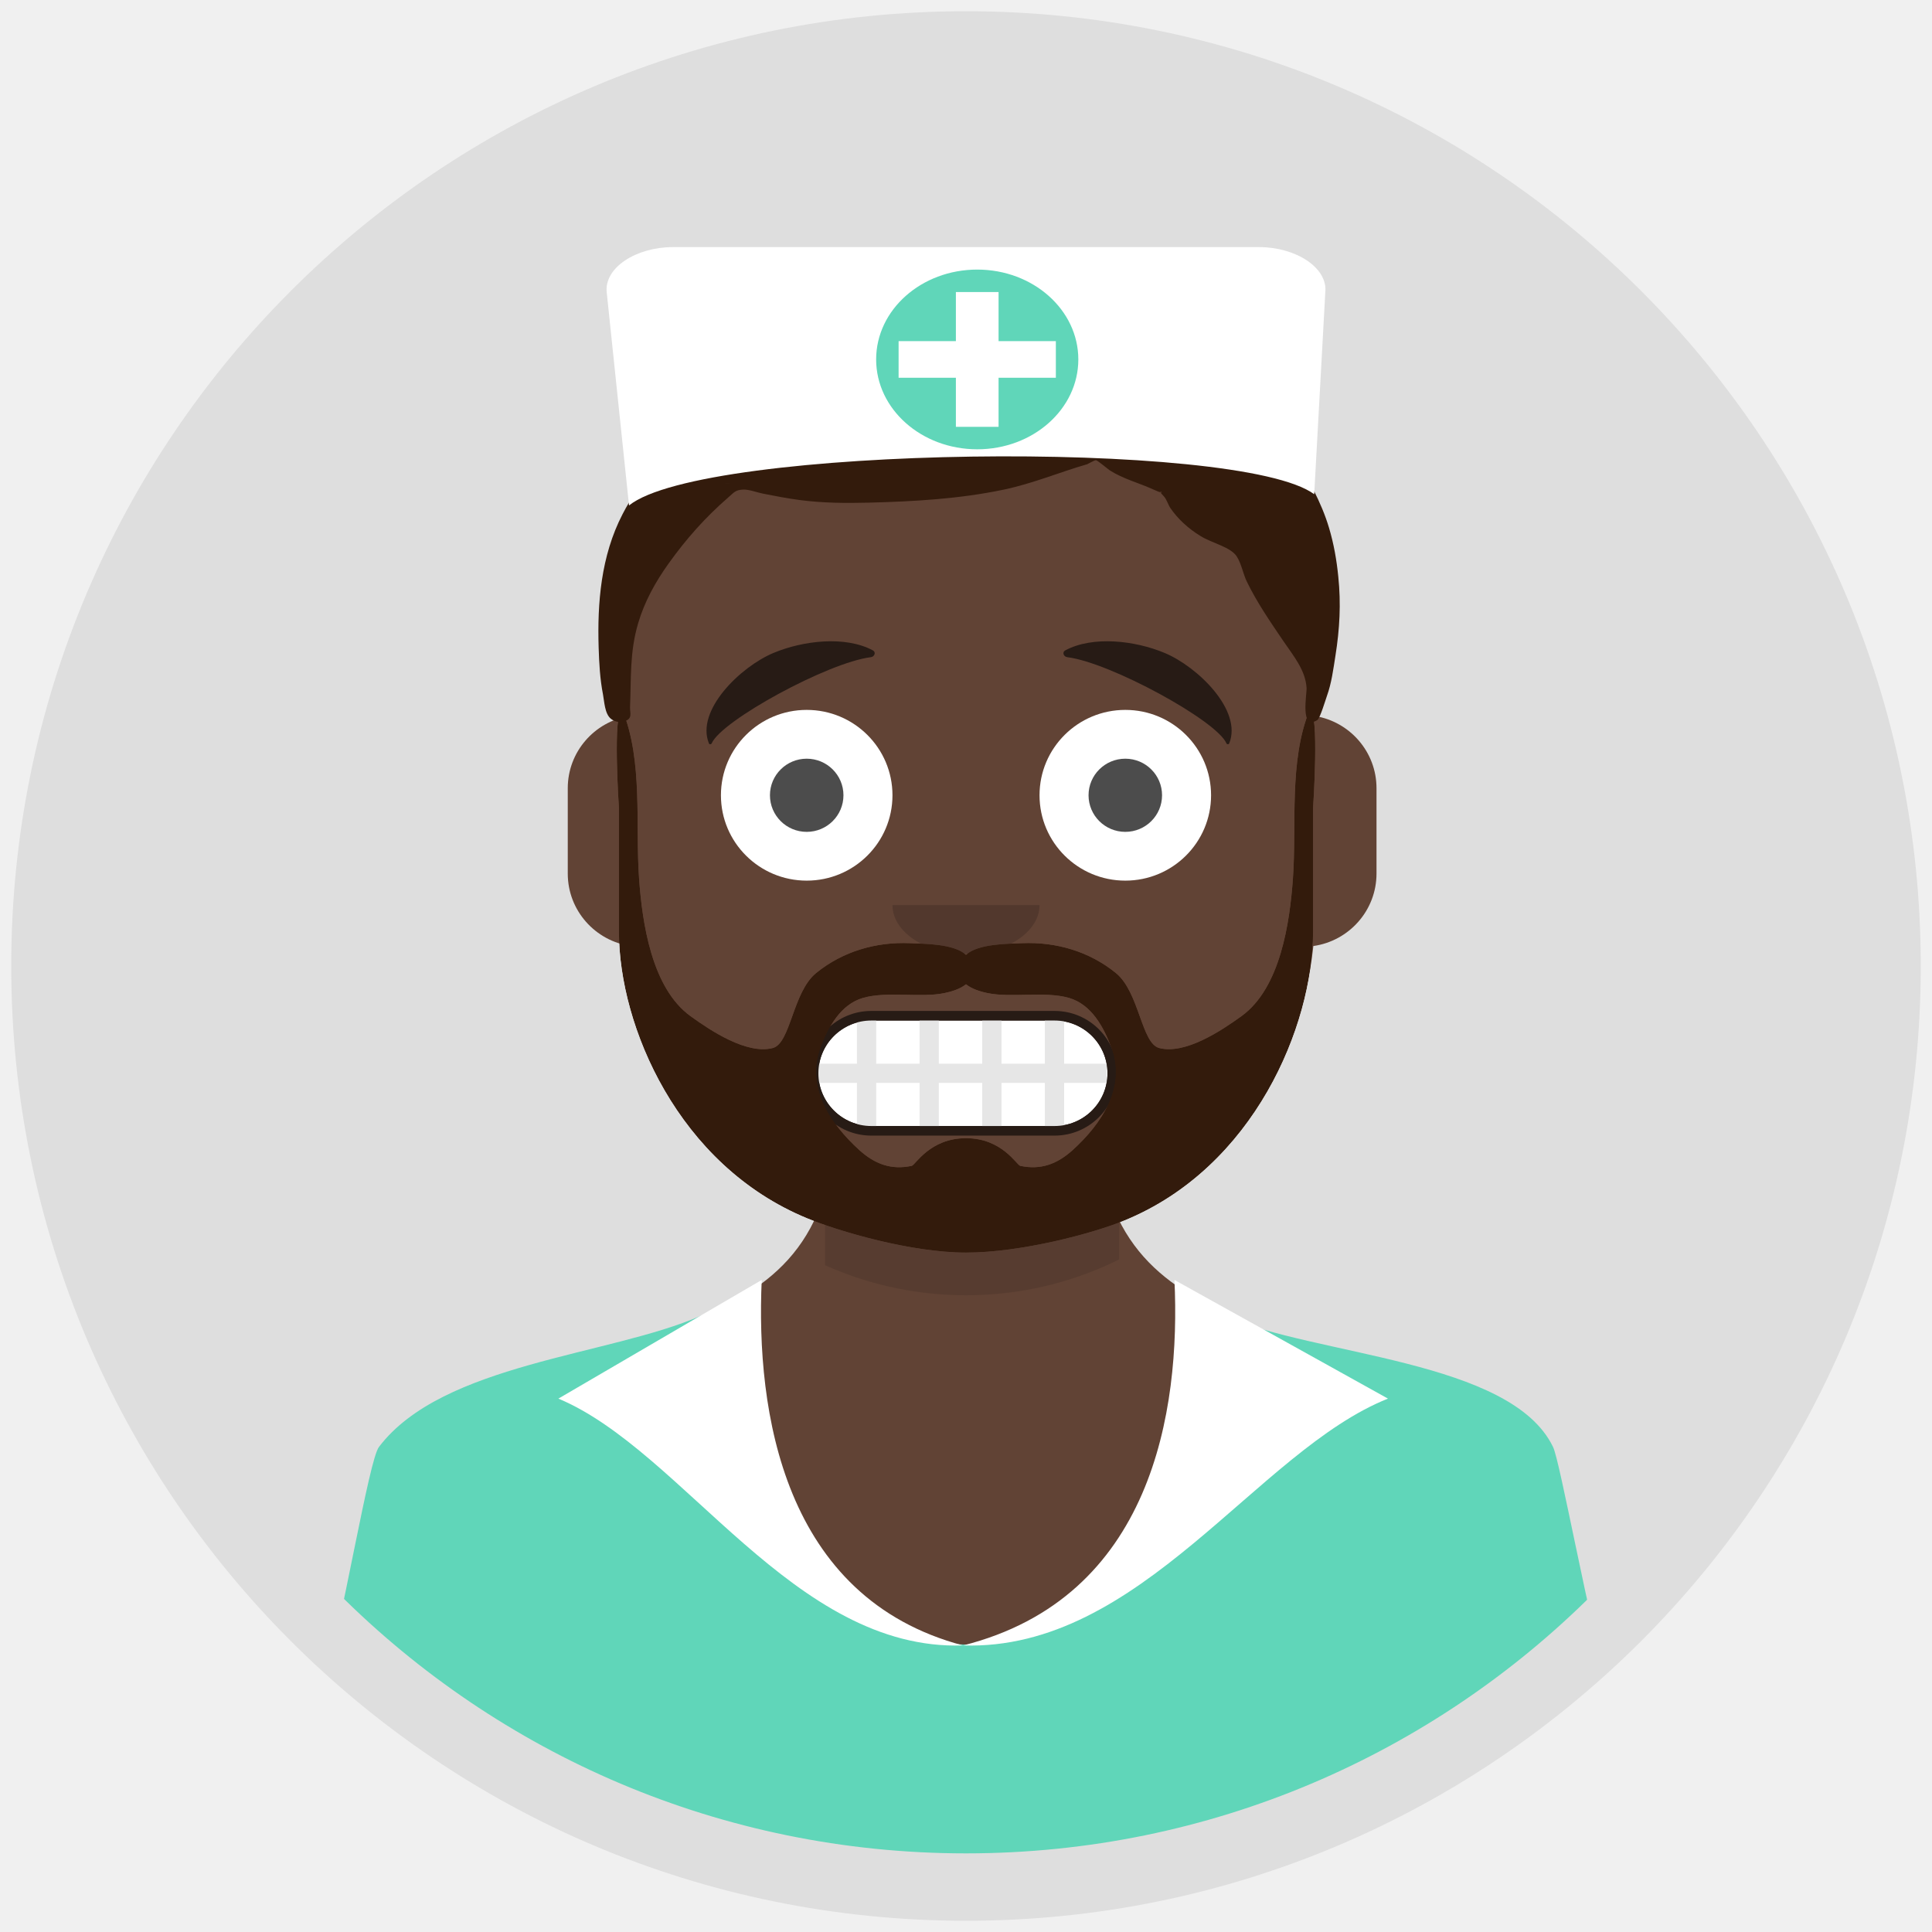
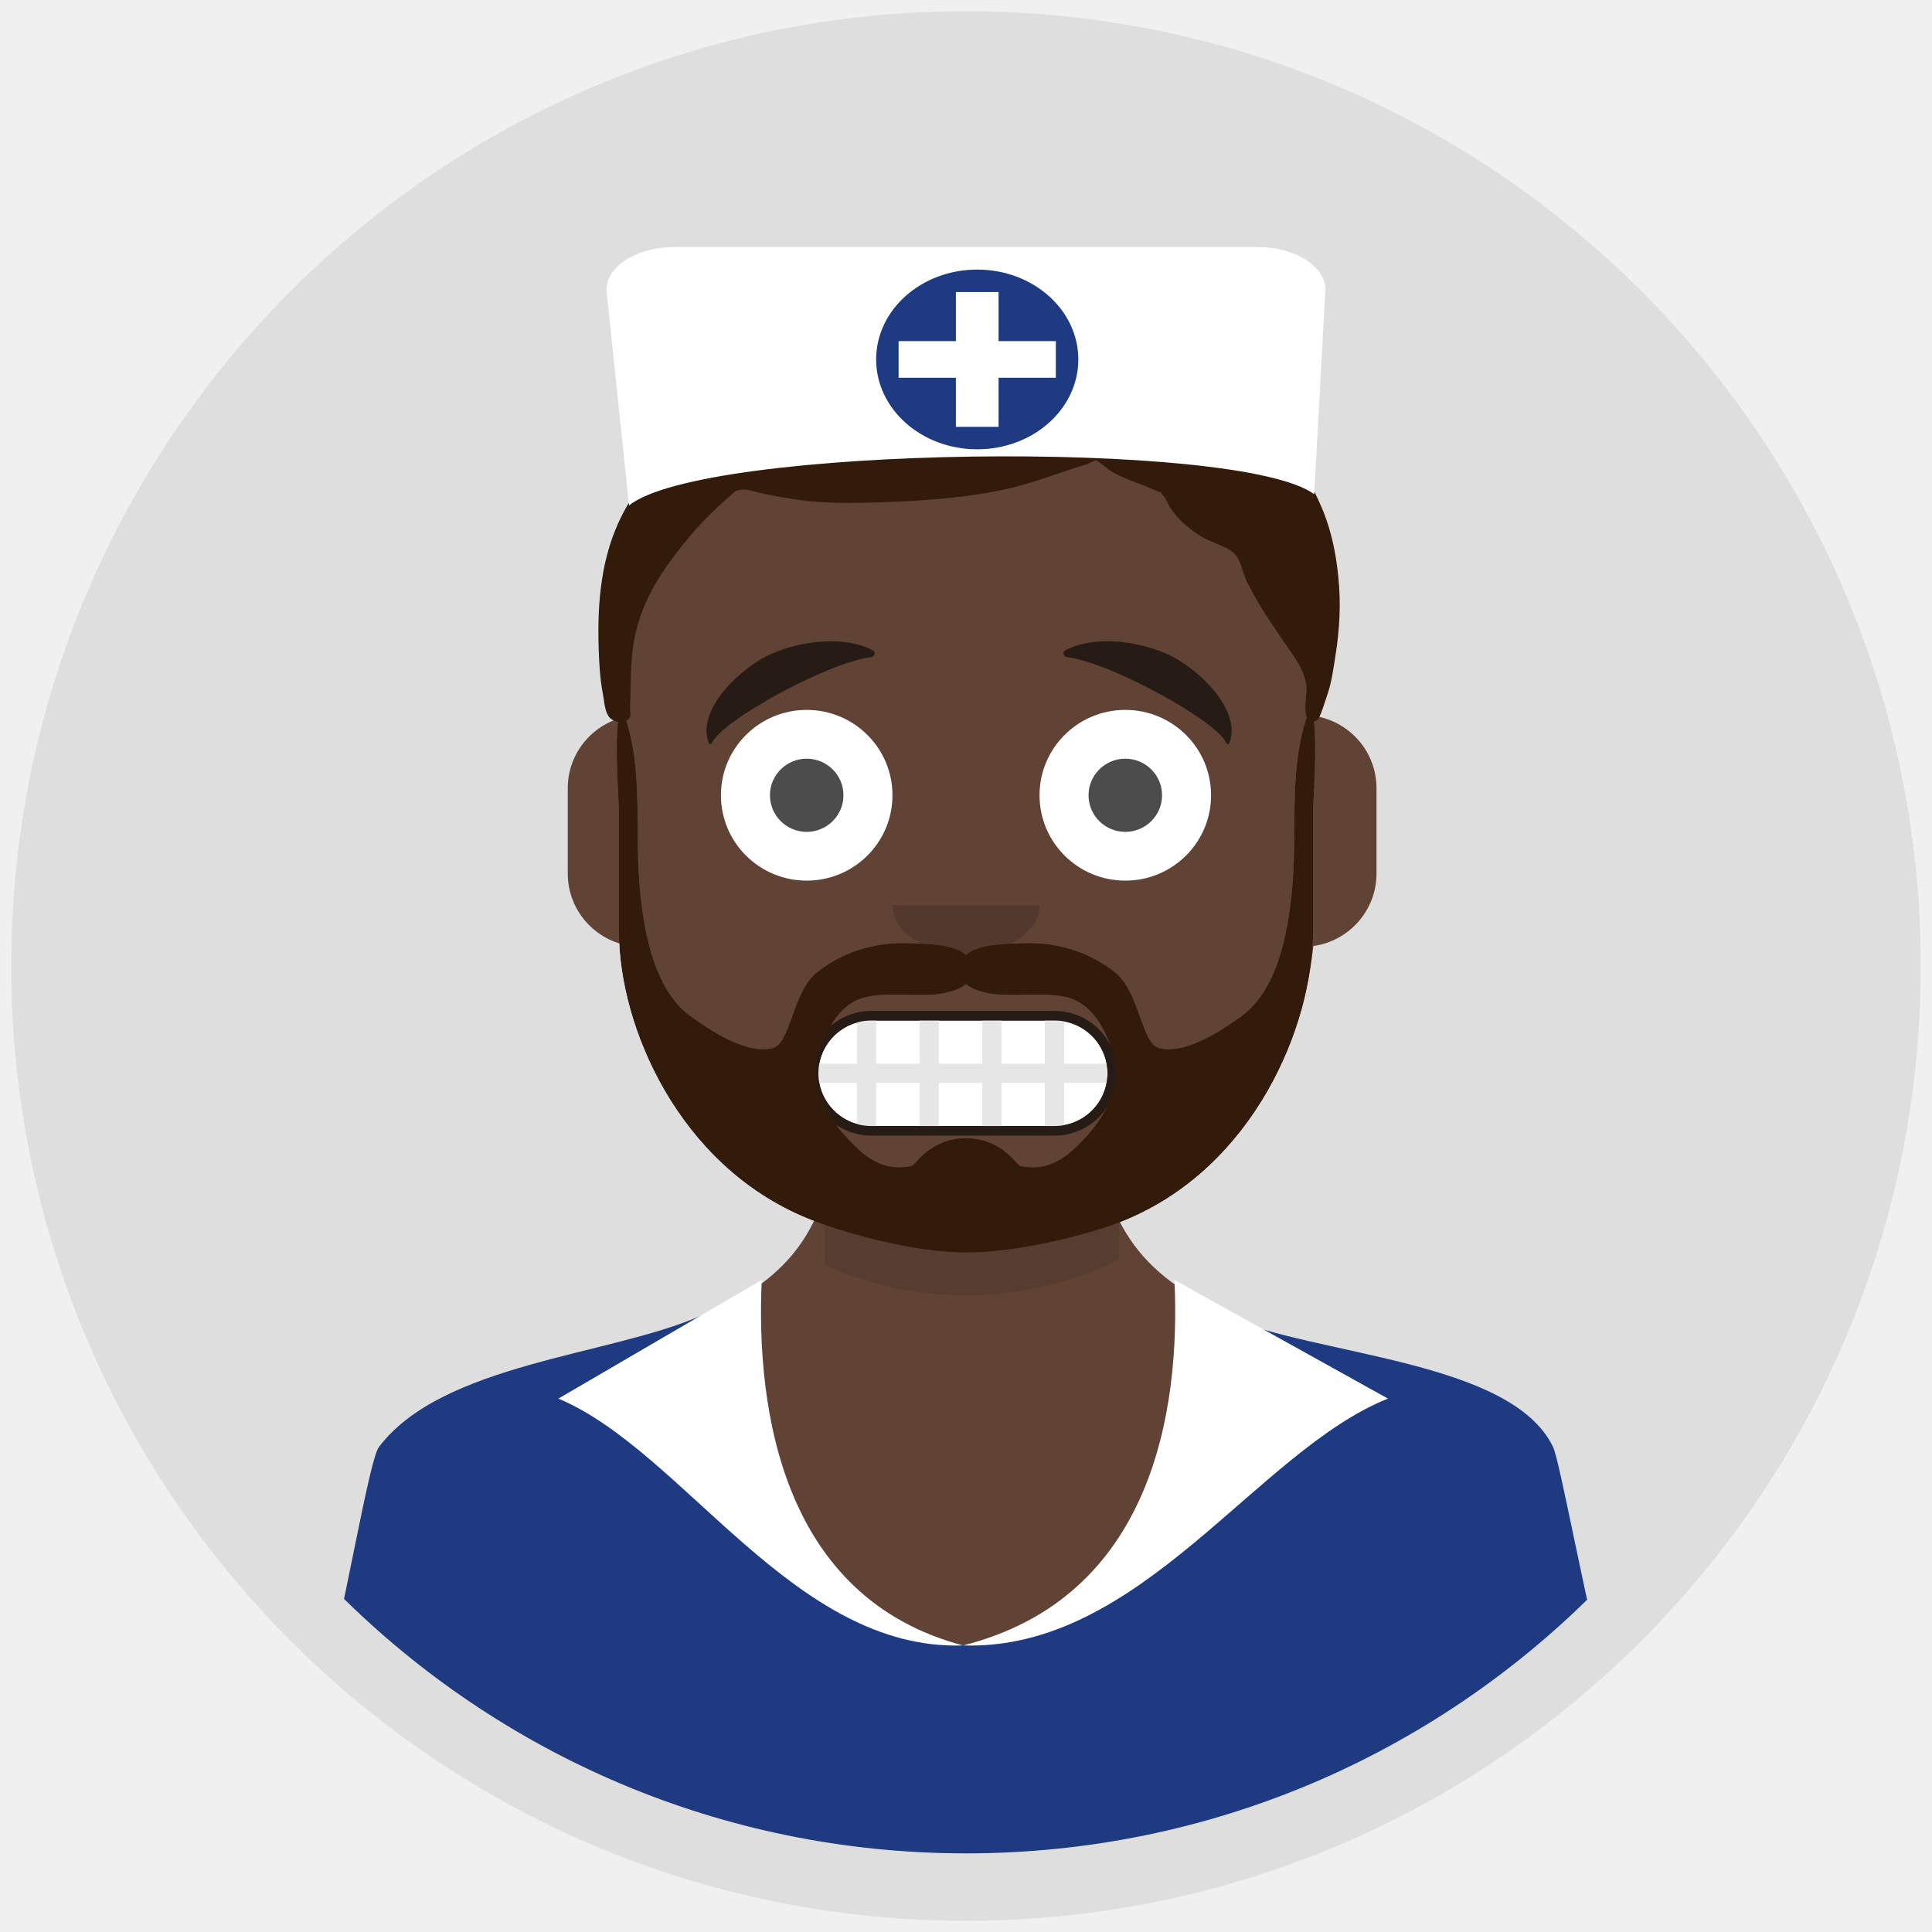
<svg xmlns="http://www.w3.org/2000/svg" width="86" height="86" viewBox="0 0 86 86" fill="none">
  <path d="M43 83.999C65.644 83.999 84 65.643 84 43C84 20.356 65.644 2 43 2C20.357 2 2 20.356 2 43C2 65.643 20.357 83.999 43 83.999Z" fill="#DEDEDE" />
  <mask id="mask0" mask-type="alpha" maskUnits="userSpaceOnUse" x="2" y="2" width="82" height="82">
    <circle cx="43" cy="43" r="41" fill="#C4C4C4" />
  </mask>
  <g mask="url(#mask0)">
</g>
  <mask id="mask1" mask-type="alpha" maskUnits="userSpaceOnUse" x="2" y="1" width="82" height="82">
    <circle cx="43" cy="42" r="41" fill="#C4C4C4" />
  </mask>
  <g mask="url(#mask1)">
</g>
  <mask id="mask2" mask-type="alpha" maskUnits="userSpaceOnUse" x="2" y="2" width="82" height="82">
    <circle cx="43" cy="43" r="41" fill="#C4C4C4" />
  </mask>
  <g mask="url(#mask2)">
    <path d="M19.401 66.671C19.004 67.246 18.07 71.727 17 75.609C24.351 80.264 33.319 83 43 83C52.681 83 61.648 80.264 69 75.609C67.93 71.726 66.995 67.246 66.598 66.671C59.863 56.909 49.481 61.171 48.773 50C48.773 50 45.432 52.237 42.882 52.258C40.331 52.279 37.224 50.142 37.224 50.142C36.518 61.303 26.132 56.917 19.401 66.672L19.401 66.671Z" fill="#614335" />
    <mask id="mask3" mask-type="alpha" maskUnits="userSpaceOnUse" x="16" y="15" width="55" height="67">
      <path d="M49.818 54.252V59.243H50.909C61.754 59.243 70.546 67.993 70.546 78.786V81.229H16V78.786C16 67.993 24.791 59.243 35.636 59.243H36.727V54.252C32.026 52.029 28.647 47.486 28.083 42.111C26.495 41.887 25.273 40.528 25.273 38.886V35.086C25.273 33.472 26.452 32.132 28 31.874V30.2C28 21.805 34.838 15 43.273 15C51.708 15 58.545 21.805 58.545 30.2V31.874C60.093 32.132 61.273 33.472 61.273 35.086V38.886C61.273 40.528 60.051 41.887 58.462 42.111C57.898 47.486 54.519 52.029 49.818 54.252Z" fill="white" />
    </mask>
    <g mask="url(#mask3)">
      <path d="M49.545 54.023V59.014H50.636C61.481 59.014 70.273 67.764 70.273 78.557V81H15.727V78.557C15.727 67.764 24.519 59.014 35.364 59.014H36.455V54.023C31.753 51.8 28.374 47.258 27.811 41.882C26.222 41.658 25 40.3 25 38.657V34.857C25 33.243 26.179 31.904 27.727 31.645V29.971C27.727 21.577 34.565 14.771 43 14.771C51.435 14.771 58.273 21.577 58.273 29.971V31.645C59.821 31.904 61 33.243 61 34.857V38.657C61 40.3 59.778 41.658 58.19 41.882C57.626 47.258 54.246 51.8 49.545 54.023Z" fill="#D0C6AC" />
      <path d="M87.727 14.771H15.727V90.771H87.727V14.771Z" fill="#614335" />
      <path fill-rule="evenodd" clip-rule="evenodd" d="M58.273 36.214V42.457C58.273 50.852 51.435 57.657 43 57.657C34.565 57.657 27.727 50.852 27.727 42.457V36.214V40.286C27.727 48.681 34.565 55.486 43 55.486C51.435 55.486 58.273 48.681 58.273 40.286V36.214Z" fill="black" fill-opacity="0.1" />
    </g>
    <path d="M46.939 45H38.788C37.248 45 36 46.242 36 47.775C36 49.308 37.248 50.55 38.788 50.55H46.939C48.479 50.55 49.727 49.308 49.727 47.775C49.727 46.242 48.479 45 46.939 45Z" fill="black" fill-opacity="0.6" />
    <mask id="mask4" mask-type="alpha" maskUnits="userSpaceOnUse" x="36" y="45" width="14" height="6">
      <path d="M46.939 45.427H38.788C37.485 45.427 36.429 46.478 36.429 47.775C36.429 49.072 37.485 50.123 38.788 50.123H46.939C48.242 50.123 49.298 49.072 49.298 47.775C49.298 46.478 48.242 45.427 46.939 45.427Z" fill="white" />
    </mask>
    <g mask="url(#mask4)">
      <path d="M46.939 45.427H38.788C37.485 45.427 36.429 46.478 36.429 47.775C36.429 49.072 37.485 50.123 38.788 50.123H46.939C48.242 50.123 49.298 49.072 49.298 47.775C49.298 46.478 48.242 45.427 46.939 45.427Z" fill="white" />
      <path fill-rule="evenodd" clip-rule="evenodd" d="M46.51 48.202H44.58V50.764H43.722V48.202H41.791V50.764H40.933V48.202H39.003V50.764H38.145V48.202H36.429V47.348H38.145V44.787H39.003V47.348H40.933V44.787H41.791V47.348H43.722V44.787H44.58V47.348H46.51V44.787H47.368V47.348H49.27V48.202H47.368V50.764H46.51V48.202Z" fill="#E6E6E6" />
    </g>
    <path fill-rule="evenodd" clip-rule="evenodd" d="M39.727 40.286C39.727 41.485 41.193 42.457 43 42.457C44.807 42.457 46.273 41.485 46.273 40.286" fill="black" fill-opacity="0.16" />
    <path d="M35.909 39.2C38.018 39.2 39.727 37.499 39.727 35.4C39.727 33.301 38.018 31.6 35.909 31.6C33.8 31.6 32.091 33.301 32.091 35.4C32.091 37.499 33.8 39.2 35.909 39.2Z" fill="white" />
    <path d="M50.091 39.2C52.2 39.2 53.909 37.499 53.909 35.4C53.909 33.301 52.2 31.6 50.091 31.6C47.982 31.6 46.273 33.301 46.273 35.4C46.273 37.499 47.982 39.2 50.091 39.2Z" fill="white" />
    <path d="M35.909 37.029C36.813 37.029 37.545 36.3 37.545 35.4C37.545 34.501 36.813 33.772 35.909 33.772C35.005 33.772 34.273 34.501 34.273 35.4C34.273 36.3 35.005 37.029 35.909 37.029Z" fill="black" fill-opacity="0.7" />
    <path d="M50.091 37.029C50.995 37.029 51.727 36.3 51.727 35.4C51.727 34.501 50.995 33.772 50.091 33.772C49.187 33.772 48.455 34.501 48.455 35.4C48.455 36.3 49.187 37.029 50.091 37.029Z" fill="black" fill-opacity="0.7" />
    <path fill-rule="evenodd" clip-rule="evenodd" d="M34.432 29.064C32.969 29.673 30.954 31.624 31.559 33.096C31.578 33.144 31.659 33.139 31.68 33.089C32.112 32.077 36.848 29.492 38.761 29.254C38.936 29.232 39.001 29.029 38.857 28.952C37.623 28.289 35.743 28.516 34.432 29.064Z" fill="black" fill-opacity="0.6" />
    <path fill-rule="evenodd" clip-rule="evenodd" d="M51.84 29.064C53.304 29.673 55.319 31.624 54.714 33.096C54.694 33.144 54.614 33.139 54.593 33.089C54.161 32.077 49.425 29.492 47.512 29.254C47.337 29.232 47.272 29.029 47.416 28.952C48.65 28.289 50.53 28.516 51.84 29.064Z" fill="black" fill-opacity="0.6" />
    <mask id="mask5" mask-type="alpha" maskUnits="userSpaceOnUse" x="7" y="5" width="72" height="76">
      <path d="M79 5H7V81H79V5Z" fill="white" />
    </mask>
    <g mask="url(#mask5)">
      <mask id="mask6" mask-type="alpha" maskUnits="userSpaceOnUse" x="27" y="31" width="32" height="25">
        <path fill-rule="evenodd" clip-rule="evenodd" d="M47.753 51.189C47.068 51.811 46.337 52.091 45.414 51.895C45.256 51.862 44.608 50.664 43 50.664C41.392 50.664 40.744 51.862 40.586 51.895C39.663 52.091 38.932 51.811 38.247 51.189C36.958 50.018 35.886 48.404 36.53 46.642C36.866 45.724 37.412 44.717 38.405 44.424C39.465 44.112 40.954 44.423 42.022 44.21C42.368 44.141 42.746 44.018 43 43.814C43.253 44.018 43.632 44.141 43.978 44.21C45.046 44.423 46.535 44.112 47.595 44.424C48.588 44.717 49.134 45.724 49.47 46.642C50.114 48.404 49.042 50.018 47.753 51.189ZM58.295 31.6C57.365 33.88 57.724 36.719 57.552 39.112C57.412 41.057 57.001 43.973 55.265 45.23C54.378 45.872 52.762 46.952 51.602 46.651C50.804 46.444 50.719 44.164 49.67 43.311C48.48 42.344 46.993 41.919 45.495 41.984C44.849 42.013 43.541 42.006 43 42.501C42.459 42.006 41.151 42.013 40.505 41.984C39.006 41.919 37.52 42.344 36.33 43.311C35.281 44.164 35.196 46.444 34.398 46.651C33.238 46.952 31.622 45.872 30.735 45.23C28.999 43.973 28.588 41.057 28.448 39.112C28.276 36.719 28.635 33.88 27.705 31.6C27.253 31.6 27.551 35.978 27.551 35.978V41.503C27.56 45.653 30.164 51.864 35.938 54.235C37.351 54.815 40.55 55.757 43 55.757C45.45 55.757 48.649 54.905 50.061 54.325C55.836 51.953 58.44 45.653 58.449 41.503V35.978C58.449 35.978 58.747 31.6 58.295 31.6Z" fill="white" />
      </mask>
      <g mask="url(#mask6)">
        <path fill-rule="evenodd" clip-rule="evenodd" d="M47.753 51.189C47.068 51.811 46.337 52.091 45.414 51.895C45.256 51.862 44.608 50.664 43 50.664C41.392 50.664 40.744 51.862 40.586 51.895C39.663 52.091 38.932 51.811 38.247 51.189C36.958 50.018 35.886 48.404 36.53 46.642C36.866 45.724 37.412 44.717 38.405 44.424C39.465 44.112 40.954 44.423 42.022 44.21C42.368 44.141 42.746 44.018 43 43.814C43.253 44.018 43.632 44.141 43.978 44.21C45.046 44.423 46.535 44.112 47.595 44.424C48.588 44.717 49.134 45.724 49.47 46.642C50.114 48.404 49.042 50.018 47.753 51.189ZM58.295 31.6C57.365 33.88 57.724 36.719 57.552 39.112C57.412 41.057 57.001 43.973 55.265 45.23C54.378 45.872 52.762 46.952 51.602 46.651C50.804 46.444 50.719 44.164 49.67 43.311C48.48 42.344 46.993 41.919 45.495 41.984C44.849 42.013 43.541 42.006 43 42.501C42.459 42.006 41.151 42.013 40.505 41.984C39.006 41.919 37.52 42.344 36.33 43.311C35.281 44.164 35.196 46.444 34.398 46.651C33.238 46.952 31.622 45.872 30.735 45.23C28.999 43.973 28.588 41.057 28.448 39.112C28.276 36.719 28.635 33.88 27.705 31.6C27.253 31.6 27.551 35.978 27.551 35.978V41.503C27.56 45.653 30.164 51.864 35.938 54.235C37.351 54.815 40.55 55.757 43 55.757C45.45 55.757 48.649 54.905 50.061 54.325C55.836 51.953 58.44 45.653 58.449 41.503V35.978C58.449 35.978 58.747 31.6 58.295 31.6Z" fill="#331B0C" />
      </g>
      <mask id="mask7" mask-type="alpha" maskUnits="userSpaceOnUse" x="26" y="12" width="34" height="21">
        <path fill-rule="evenodd" clip-rule="evenodd" d="M32.432 21.523C32.466 21.511 32.383 21.506 32.183 21.509C32.426 21.509 32.509 21.513 32.432 21.523ZM30.214 18.043C30.213 18.039 30.218 18.077 30.214 18.043V18.043ZM59.572 25.672C59.5 24.938 59.373 24.208 59.158 23.491C58.988 22.92 58.755 22.376 58.48 21.832C58.314 21.504 57.926 21.052 57.88 20.698C57.835 20.349 58.171 19.962 58.242 19.555C58.312 19.16 58.3 18.744 58.2 18.351C57.973 17.461 57.22 16.633 56.057 16.401C55.798 16.349 55.249 16.413 55.066 16.29C54.855 16.149 54.709 15.67 54.519 15.478C53.976 14.93 53.129 14.577 52.236 14.7C51.579 14.79 51.956 14.901 51.463 14.587C51.189 14.412 50.984 14.146 50.718 13.957C50.318 13.673 49.859 13.43 49.384 13.23C48.141 12.708 46.724 12.329 45.336 12.144C42.803 11.806 40.101 12.101 37.646 12.635C36.425 12.901 35.195 13.239 34.061 13.685C33.574 13.876 33.293 14.035 32.786 14.085C31.988 14.164 31.311 14.16 30.554 14.435C28.226 15.281 27.178 17.244 28.084 19.122C28.266 19.5 28.513 19.831 28.853 20.137C29.267 20.509 29.418 20.435 29.06 20.863C28.526 21.503 28.076 22.185 27.709 22.893C26.747 24.753 26.586 26.848 26.648 28.831C26.67 29.525 26.707 30.228 26.842 30.916C26.9 31.213 26.916 31.773 27.192 31.994C27.331 32.106 27.53 32.168 27.728 32.124C28.195 32.019 28.034 31.74 28.045 31.48C28.099 30.178 28.026 29.026 28.407 27.739C28.689 26.789 29.159 25.925 29.768 25.076C30.542 23.994 31.378 23.045 32.443 22.119C32.693 21.901 32.748 21.809 33.083 21.793C33.337 21.782 33.709 21.923 33.956 21.972C34.501 22.079 35.047 22.186 35.602 22.259C36.622 22.392 37.632 22.401 38.661 22.375C40.686 22.323 42.72 22.208 44.684 21.794C45.988 21.519 47.145 21.026 48.394 20.664C48.416 20.658 48.729 20.477 48.784 20.484C48.861 20.494 49.323 20.888 49.401 20.938C50.008 21.324 50.674 21.486 51.33 21.785C52.138 22.154 51.355 21.627 51.801 22.086C51.931 22.22 51.997 22.468 52.101 22.62C52.433 23.103 52.894 23.528 53.446 23.865C53.98 24.19 54.781 24.348 55.053 24.771C55.262 25.098 55.333 25.543 55.502 25.892C55.946 26.807 56.532 27.66 57.118 28.523C57.59 29.217 58.107 29.824 58.16 30.618C58.178 30.895 57.854 32.552 58.643 32.048C58.76 31.973 59.012 31.128 59.064 30.985C59.274 30.402 59.349 29.794 59.444 29.195C59.634 28.004 59.696 26.871 59.572 25.672Z" fill="white" />
      </mask>
      <g mask="url(#mask7)">
        <path fill-rule="evenodd" clip-rule="evenodd" d="M31.972 23.037C32.006 23.027 31.92 23.023 31.714 23.025C31.965 23.025 32.051 23.029 31.972 23.037ZM29.686 20.1C29.685 20.097 29.691 20.128 29.686 20.1V20.1ZM59.934 26.539C59.86 25.919 59.728 25.303 59.507 24.698C59.332 24.216 59.092 23.757 58.809 23.298C58.637 23.021 58.237 22.64 58.191 22.341C58.144 22.046 58.49 21.72 58.564 21.376C58.636 21.042 58.623 20.691 58.52 20.36C58.286 19.609 57.511 18.91 56.313 18.714C56.045 18.67 55.48 18.724 55.291 18.621C55.074 18.502 54.923 18.098 54.727 17.935C54.168 17.473 53.295 17.175 52.376 17.279C51.698 17.355 52.087 17.448 51.579 17.183C51.297 17.036 51.086 16.811 50.812 16.651C50.399 16.412 49.926 16.206 49.437 16.038C48.157 15.598 46.696 15.277 45.266 15.121C42.657 14.837 39.872 15.085 37.343 15.536C36.085 15.76 34.818 16.045 33.649 16.422C33.148 16.584 32.859 16.718 32.336 16.76C31.513 16.826 30.816 16.823 30.037 17.055C27.638 17.769 26.558 19.426 27.491 21.011C27.679 21.329 27.933 21.61 28.284 21.867C28.711 22.181 28.865 22.119 28.497 22.48C27.947 23.02 27.483 23.596 27.105 24.194C26.114 25.763 25.948 27.531 26.012 29.205C26.035 29.791 26.073 30.384 26.212 30.964C26.272 31.216 26.288 31.688 26.572 31.874C26.716 31.969 26.921 32.022 27.125 31.984C27.605 31.895 27.44 31.66 27.451 31.441C27.508 30.342 27.432 29.369 27.825 28.284C28.115 27.481 28.599 26.753 29.227 26.035C30.024 25.123 30.885 24.322 31.982 23.54C32.24 23.357 32.296 23.279 32.642 23.265C32.904 23.255 33.287 23.375 33.542 23.416C34.103 23.507 34.666 23.597 35.237 23.658C36.288 23.77 37.329 23.778 38.389 23.756C40.476 23.713 42.571 23.615 44.595 23.266C45.938 23.034 47.13 22.617 48.417 22.312C48.44 22.307 48.762 22.154 48.819 22.16C48.898 22.169 49.374 22.501 49.455 22.543C50.08 22.869 50.766 23.006 51.441 23.259C52.274 23.57 51.468 23.125 51.927 23.512C52.061 23.625 52.129 23.835 52.237 23.963C52.578 24.371 53.054 24.729 53.622 25.014C54.172 25.288 54.997 25.421 55.277 25.779C55.493 26.055 55.566 26.43 55.74 26.724C56.198 27.497 56.802 28.217 57.406 28.945C57.892 29.531 58.424 30.043 58.478 30.713C58.497 30.946 58.163 32.346 58.977 31.92C59.097 31.857 59.357 31.144 59.41 31.023C59.627 30.531 59.704 30.017 59.802 29.512C59.997 28.507 60.061 27.551 59.934 26.539Z" fill="#28354B" />
        <path d="M78.727 5H6.727V81H78.727V5Z" fill="#331B0C" />
      </g>
    </g>
-     <path d="M31.198 58.569C27.134 60.349 19.698 60.679 16.869 64.408C16.417 65.003 15.34 71.74 14.116 76.47C22.273 81.212 32.24 84 43 84C53.759 84 63.725 81.213 71.882 76.471C70.637 71.749 69.447 65.06 69.131 64.408C67.253 60.523 58.557 60.361 54.488 58.569C48.163 77.388 38.735 78.671 31.198 58.846L31.196 58.845L31.198 58.569Z" fill="#60D6B9" />
+     <path d="M31.198 58.569C27.134 60.349 19.698 60.679 16.869 64.408C16.417 65.003 15.34 71.74 14.116 76.47C22.273 81.212 32.24 84 43 84C53.759 84 63.725 81.213 71.882 76.471C70.637 71.749 69.447 65.06 69.131 64.408C67.253 60.523 58.557 60.361 54.488 58.569C48.163 77.388 38.735 78.671 31.198 58.846L31.196 58.845L31.198 58.569Z" fill="#1E3A80" />
    <path d="M33.907 56.974C33.643 62.829 34.856 71.124 42.868 73.244C35.326 73.502 30.431 64.591 24.856 62.257L33.907 56.975L33.907 56.974Z" fill="white" />
    <path d="M52.279 56.974C52.556 62.829 51.281 71.124 42.868 73.244C50.789 73.502 55.929 64.591 61.783 62.257L52.279 56.975V56.974Z" fill="white" />
    <path d="M29.942 11H56.058C57.672 11 59.117 11.913 58.993 13.021L58.5 22C55.188 19.538 31.302 19.829 28 22.5L27.008 13.021C26.882 11.912 28.328 11 29.942 11Z" fill="white" />
-     <path d="M43.5 20C45.985 20 48 18.209 48 16C48 13.791 45.985 12 43.5 12C41.015 12 39 13.791 39 16C39 18.209 41.015 20 43.5 20Z" fill="#60D6B9" />
+     <path d="M43.5 20C45.985 20 48 18.209 48 16C48 13.791 45.985 12 43.5 12C41.015 12 39 13.791 39 16C39 18.209 41.015 20 43.5 20Z" fill="#1E3A80" />
    <path d="M42.55 13H44.45V15.185H47V16.815H44.45V19H42.55V16.815H40V15.185H42.55V13Z" fill="white" />
  </g>
  <mask id="mask8" mask-type="alpha" maskUnits="userSpaceOnUse" x="2" y="2" width="82" height="82">
    <circle cx="43" cy="43" r="41" fill="#C4C4C4" />
  </mask>
  <g mask="url(#mask8)">
</g>
  <circle cx="43" cy="43" r="41" stroke="#DEDEDE" stroke-width="3" />
</svg>
